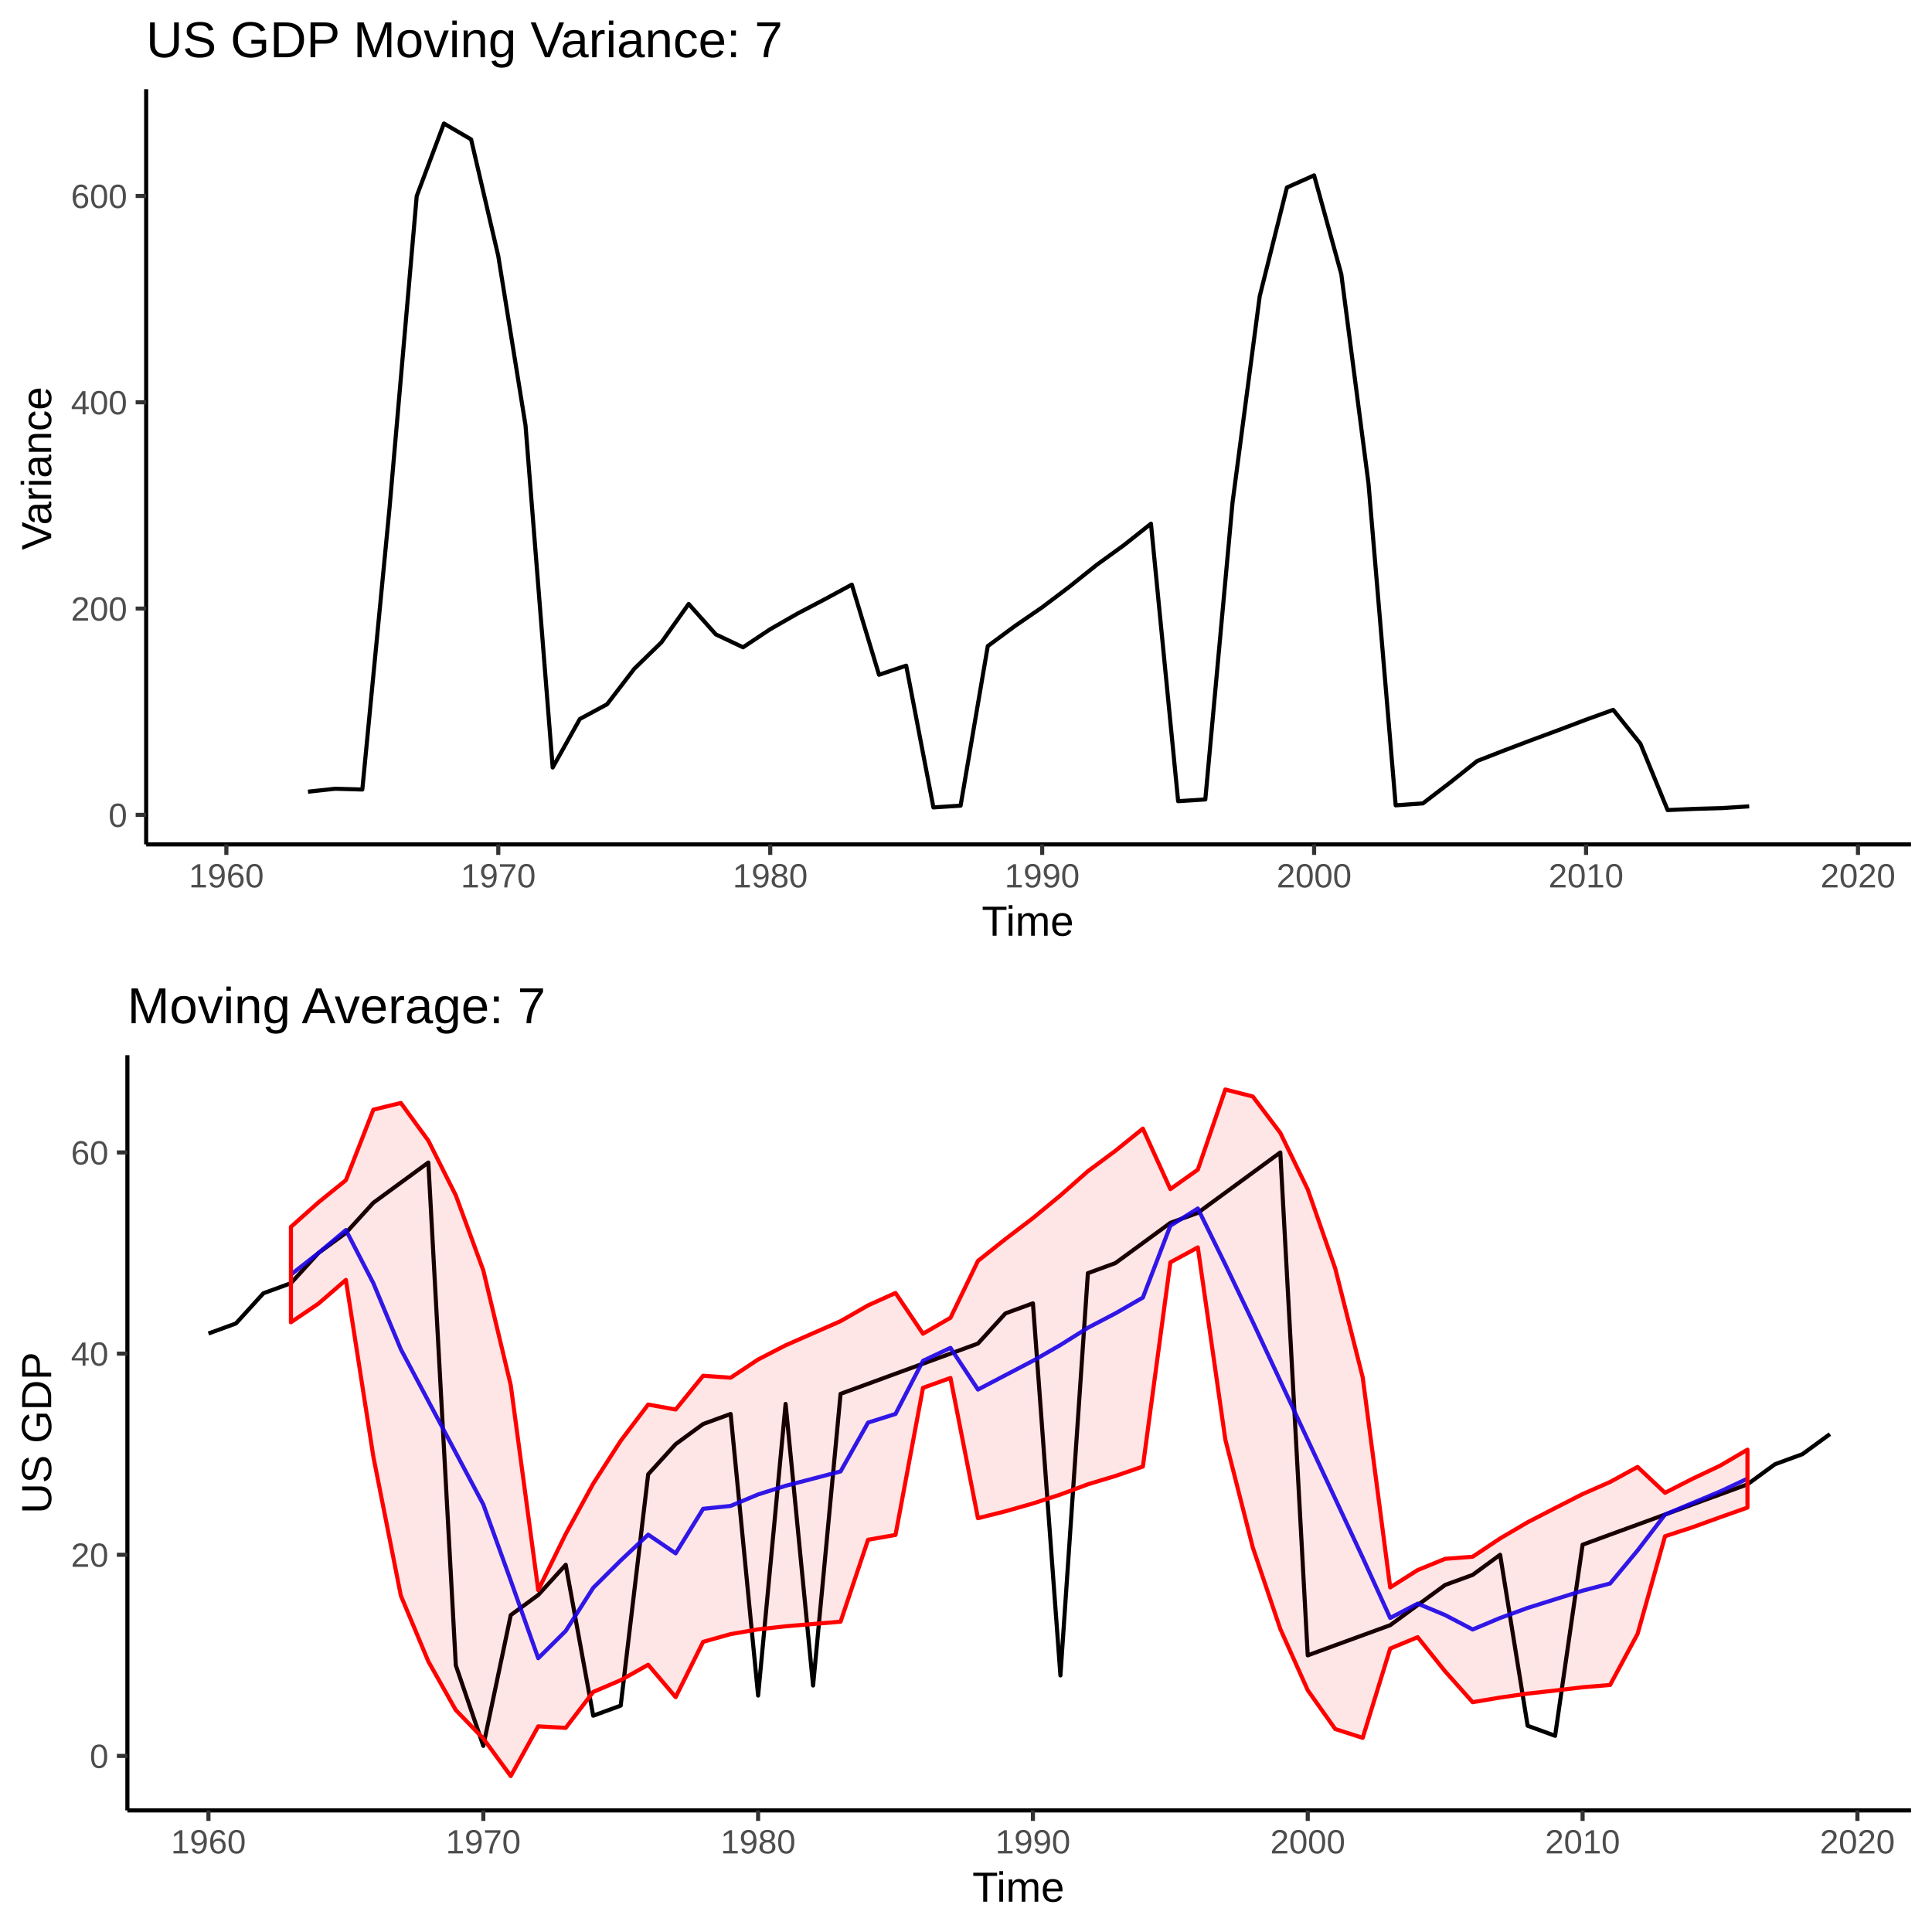
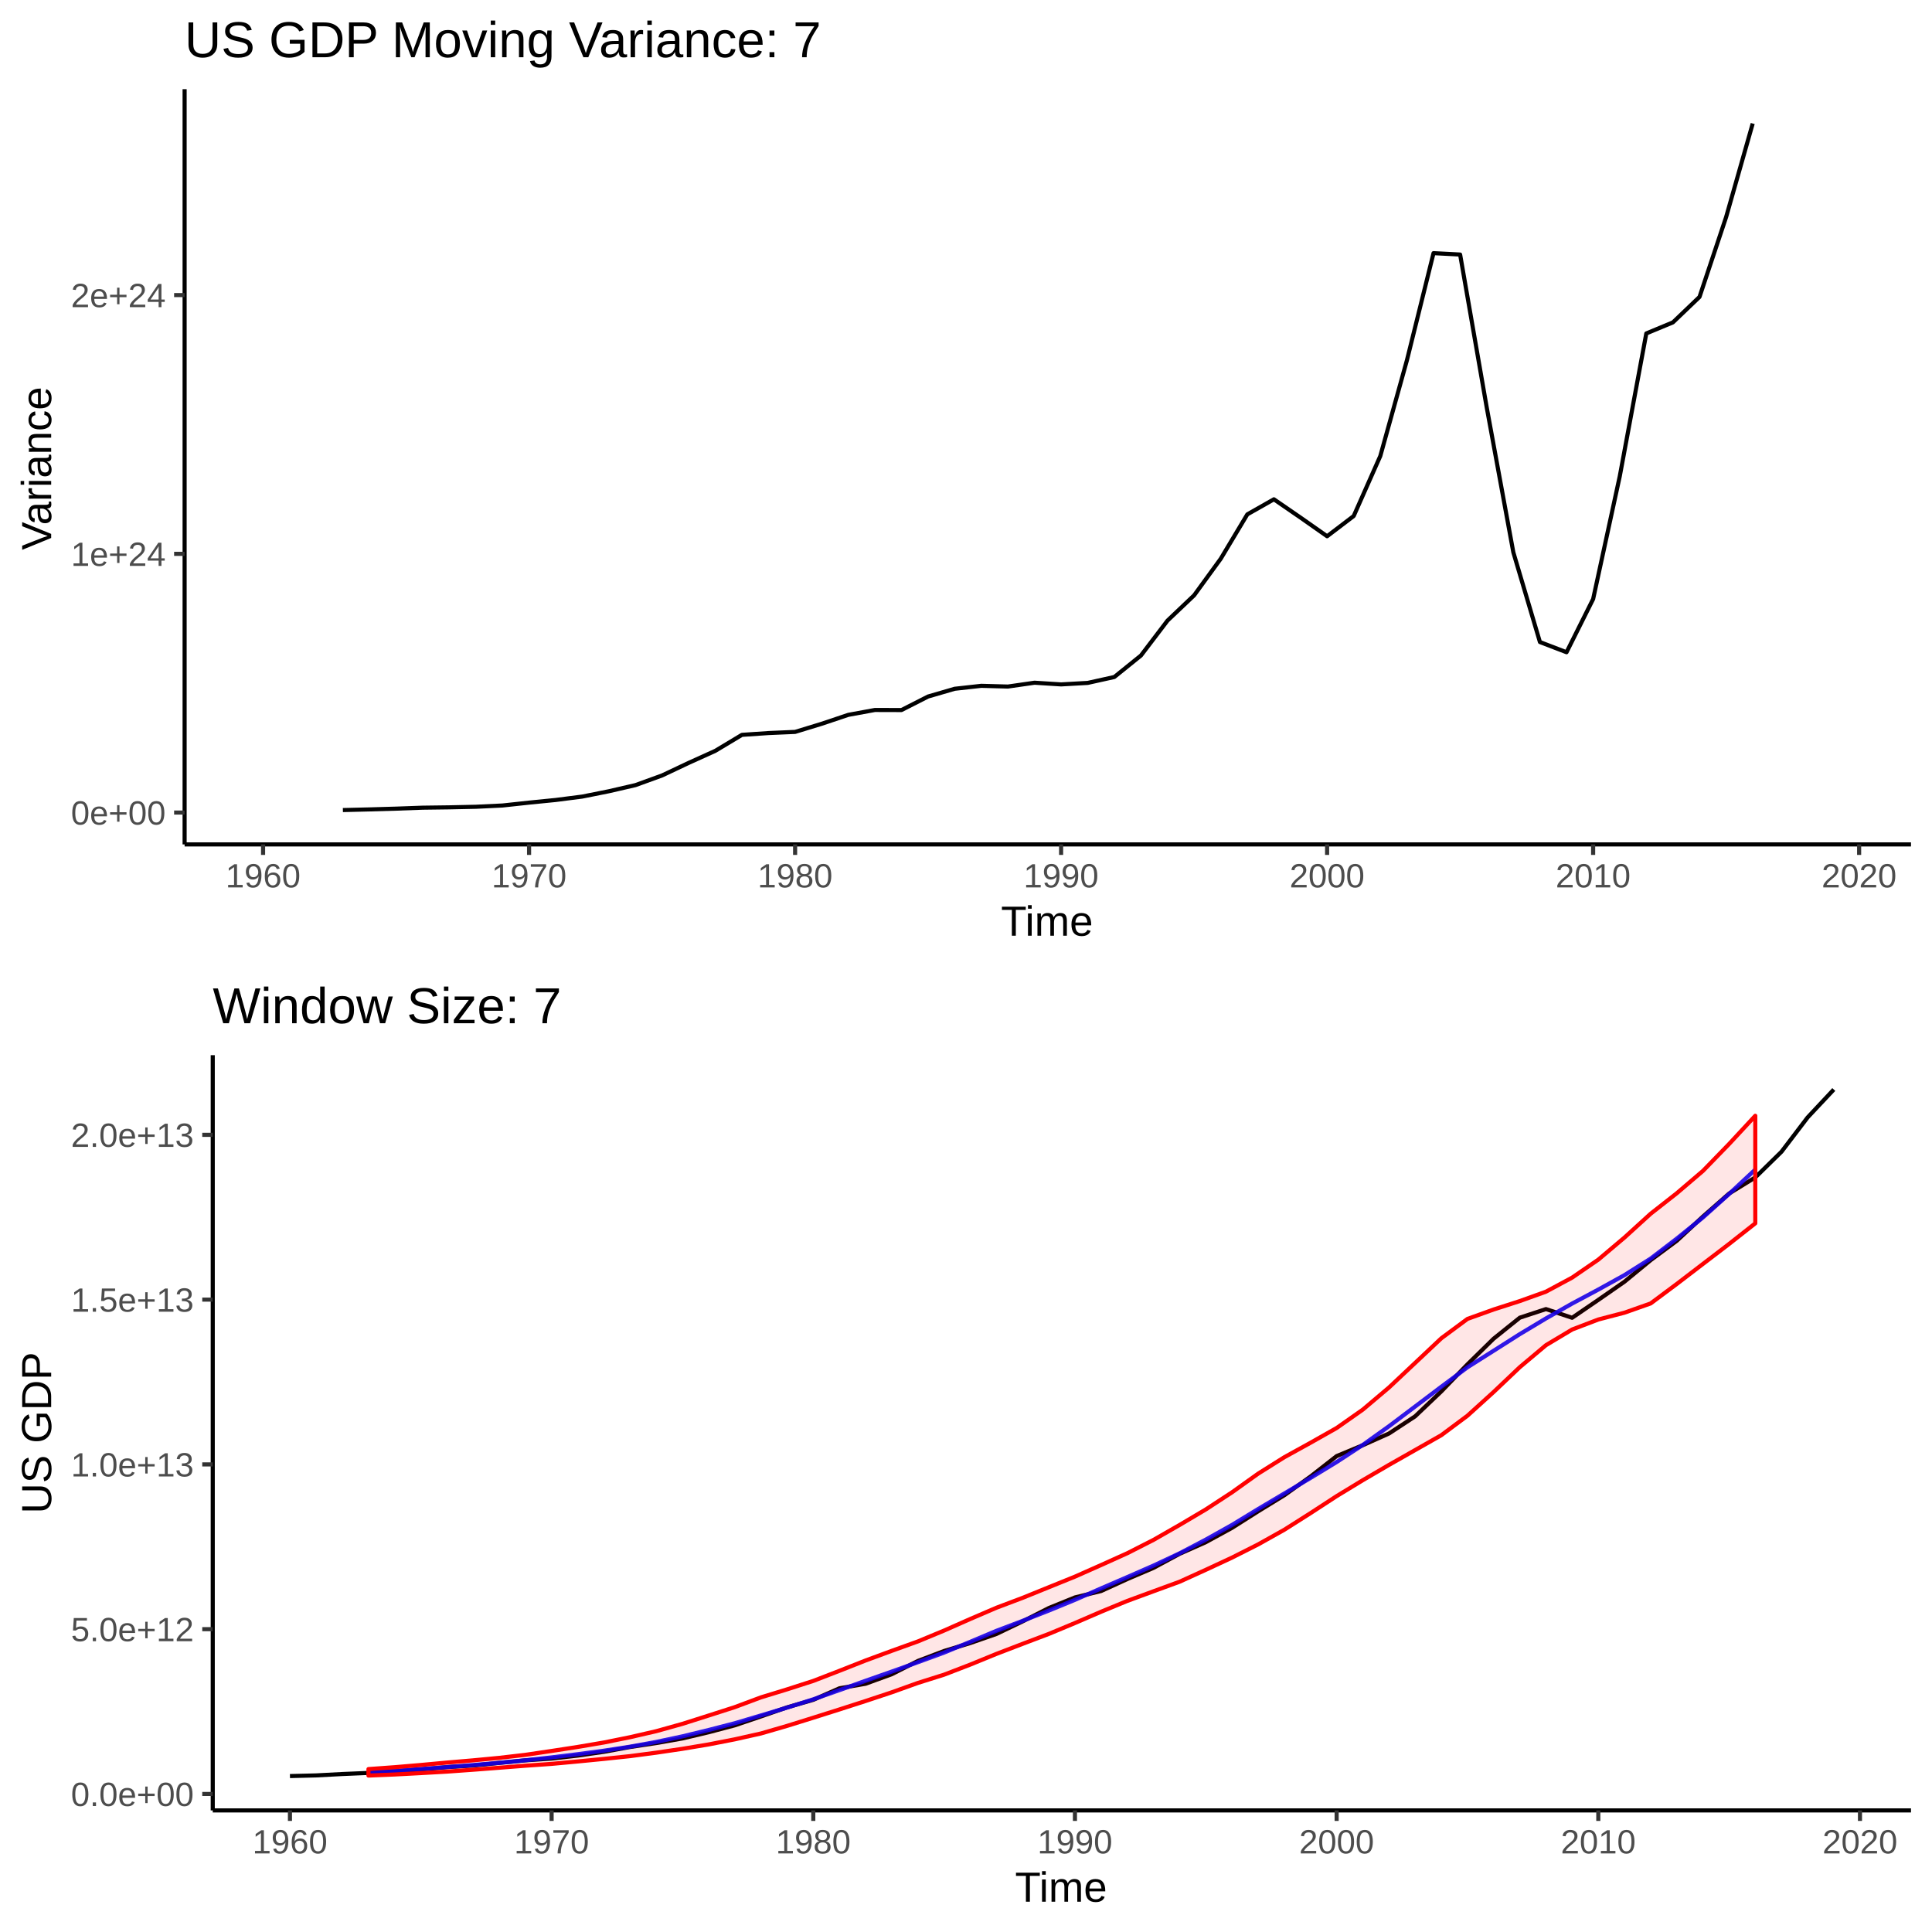
<svg xmlns="http://www.w3.org/2000/svg" viewBox="0 0 504.00 504.00">
  <defs>
    <style type="text/css">
    line, polyline, polygon, path, rect, circle {
      fill: none;
      stroke: #000000;
      stroke-linecap: round;
      stroke-linejoin: round;
      stroke-miterlimit: 10.00;
    }
  </style>
  </defs>
  <rect width="100%" height="100%" style="stroke: none; fill: #FFFFFF;" />
  <defs>
    <clipPath id="cpMC4wMHw1MDQuMDB8MjUyLjAwfDAuMDA=">
      <rect x="0.00" y="0.00" width="504.00" height="252.00" />
    </clipPath>
  </defs>
  <rect x="0.00" y="0.00" width="504.00" height="252.00" style="stroke-width: 1.07; stroke: #FFFFFF; fill: #FFFFFF;" clip-path="url(#cpMC4wMHw1MDQuMDB8MjUyLjAwfDAuMDA=)" />
  <defs>
    <clipPath id="cpMC4wMHw1MDQuMDB8NTA0LjAwfDAuMDA=">
      <rect x="0.00" y="0.00" width="504.00" height="504.00" />
    </clipPath>
  </defs>
  <defs>
-     <clipPath id="cpMzguMTN8NDk4LjUyfDIyMC4yOHwyMy4yNw==">
-       <rect x="38.13" y="23.27" width="460.39" height="197.01" />
+     <clipPath id="cpNDguMTZ8NDk4LjUyfDIyMC4yOHwyMy4yNw==">
+       <rect x="48.16" y="23.27" width="450.36" height="197.01" />
    </clipPath>
  </defs>
-   <rect x="38.13" y="23.27" width="460.39" height="197.01" style="stroke-width: 1.07; stroke: none; fill: #FFFFFF;" clip-path="url(#cpMzguMTN8NDk4LjUyfDIyMC4yOHwyMy4yNw==)" />
-   <polyline points="80.34,206.53 87.43,205.76 94.52,205.96 101.62,132.48 108.71,51.14 115.81,32.22 122.90,36.37 129.99,66.82 137.09,110.96 144.18,200.22 151.27,187.56 158.37,183.72 165.46,174.47 172.56,167.55 179.65,157.55 186.74,165.50 193.84,168.86 200.93,164.14 208.03,160.07 215.12,156.35 222.21,152.51 229.31,176.03 236.40,173.65 243.50,210.63 250.59,210.17 257.68,168.55 264.78,163.30 271.87,158.43 278.96,153.07 286.06,147.38 293.15,142.25 300.25,136.62 307.34,209.01 314.43,208.55 321.53,131.09 328.62,77.28 335.72,48.91 342.81,45.75 349.90,71.50 357.00,126.14 364.09,210.09 371.19,209.58 378.28,204.15 385.37,198.51 392.47,195.74 399.56,193.05 406.65,190.43 413.75,187.74 420.84,185.18 427.94,194.02 435.03,211.32 442.12,211.01 449.22,210.81 456.31,210.35 " style="stroke-width: 1.07; stroke-linecap: butt;" clip-path="url(#cpMzguMTN8NDk4LjUyfDIyMC4yOHwyMy4yNw==)" />
+   <rect x="48.16" y="23.27" width="450.36" height="197.01" style="stroke-width: 1.07; stroke: none; fill: #FFFFFF;" clip-path="url(#cpNDguMTZ8NDk4LjUyfDIyMC4yOHwyMy4yNw==)" />
+   <polyline points="89.45,211.32 96.39,211.15 103.33,210.95 110.27,210.70 117.21,210.61 124.15,210.46 131.08,210.13 138.02,209.38 144.96,208.69 151.90,207.80 158.84,206.41 165.78,204.81 172.72,202.29 179.66,199.01 186.60,195.87 193.54,191.70 200.48,191.23 207.42,190.93 214.36,188.81 221.30,186.48 228.24,185.21 235.17,185.23 242.11,181.70 249.05,179.68 255.99,178.91 262.93,179.10 269.87,178.10 276.81,178.54 283.75,178.15 290.69,176.61 297.63,171.01 304.57,161.89 311.51,155.30 318.45,145.76 325.39,134.18 332.32,130.25 339.26,135.02 346.20,139.89 353.14,134.61 360.08,118.96 367.02,93.99 373.96,66.04 380.90,66.40 387.84,106.28 394.78,144.07 401.72,167.49 408.66,170.15 415.60,156.27 422.54,124.28 429.47,86.98 436.41,84.10 443.35,77.46 450.29,56.63 457.23,32.22 " style="stroke-width: 1.07; stroke-linecap: butt;" clip-path="url(#cpNDguMTZ8NDk4LjUyfDIyMC4yOHwyMy4yNw==)" />
  <defs>
    <clipPath id="cpMC4wMHw1MDQuMDB8NTA0LjAwfDAuMDA=">
      <rect x="0.00" y="0.00" width="504.00" height="504.00" />
    </clipPath>
  </defs>
-   <polyline points="38.13,220.28 38.13,23.27 " style="stroke-width: 1.07; stroke-linecap: butt;" clip-path="url(#cpMC4wMHw1MDQuMDB8NTA0LjAwfDAuMDA=)" />
+   <polyline points="48.16,220.28 48.16,23.27 " style="stroke-width: 1.07; stroke-linecap: butt;" clip-path="url(#cpMC4wMHw1MDQuMDB8NTA0LjAwfDAuMDA=)" />
  <g clip-path="url(#cpMC4wMHw1MDQuMDB8NTA0LjAwfDAuMDA=)">
-     <text x="28.30" y="215.73" style="font-size: 8.80px; fill: #4D4D4D; font-family: Arial;" textLength="4.89px" lengthAdjust="spacingAndGlyphs">0</text>
+     <text x="18.51" y="215.12" style="font-size: 8.80px; fill: #4D4D4D; font-family: Arial;" textLength="24.72px" lengthAdjust="spacingAndGlyphs">0e+00</text>
  </g>
  <g clip-path="url(#cpMC4wMHw1MDQuMDB8NTA0LjAwfDAuMDA=)">
-     <text x="18.51" y="161.91" style="font-size: 8.80px; fill: #4D4D4D; font-family: Arial;" textLength="14.68px" lengthAdjust="spacingAndGlyphs">200</text>
+     <text x="18.51" y="147.63" style="font-size: 8.80px; fill: #4D4D4D; font-family: Arial;" textLength="24.72px" lengthAdjust="spacingAndGlyphs">1e+24</text>
  </g>
  <g clip-path="url(#cpMC4wMHw1MDQuMDB8NTA0LjAwfDAuMDA=)">
-     <text x="18.51" y="108.09" style="font-size: 8.80px; fill: #4D4D4D; font-family: Arial;" textLength="14.68px" lengthAdjust="spacingAndGlyphs">400</text>
+     <text x="18.51" y="80.13" style="font-size: 8.80px; fill: #4D4D4D; font-family: Arial;" textLength="24.72px" lengthAdjust="spacingAndGlyphs">2e+24</text>
+   </g>
+   <polyline points="45.42,211.97 48.16,211.97 " style="stroke-width: 1.07; stroke: #333333; stroke-linecap: butt;" clip-path="url(#cpMC4wMHw1MDQuMDB8NTA0LjAwfDAuMDA=)" />
+   <polyline points="45.42,144.48 48.16,144.48 " style="stroke-width: 1.07; stroke: #333333; stroke-linecap: butt;" clip-path="url(#cpMC4wMHw1MDQuMDB8NTA0LjAwfDAuMDA=)" />
+   <polyline points="45.42,76.98 48.16,76.98 " style="stroke-width: 1.07; stroke: #333333; stroke-linecap: butt;" clip-path="url(#cpMC4wMHw1MDQuMDB8NTA0LjAwfDAuMDA=)" />
+   <polyline points="48.16,220.28 498.52,220.28 " style="stroke-width: 1.07; stroke-linecap: butt;" clip-path="url(#cpMC4wMHw1MDQuMDB8NTA0LjAwfDAuMDA=)" />
+   <polyline points="68.63,223.02 68.63,220.28 " style="stroke-width: 1.07; stroke: #333333; stroke-linecap: butt;" clip-path="url(#cpMC4wMHw1MDQuMDB8NTA0LjAwfDAuMDA=)" />
+   <polyline points="138.02,223.02 138.02,220.28 " style="stroke-width: 1.07; stroke: #333333; stroke-linecap: butt;" clip-path="url(#cpMC4wMHw1MDQuMDB8NTA0LjAwfDAuMDA=)" />
+   <polyline points="207.42,223.02 207.42,220.28 " style="stroke-width: 1.07; stroke: #333333; stroke-linecap: butt;" clip-path="url(#cpMC4wMHw1MDQuMDB8NTA0LjAwfDAuMDA=)" />
+   <polyline points="276.81,223.02 276.81,220.28 " style="stroke-width: 1.07; stroke: #333333; stroke-linecap: butt;" clip-path="url(#cpMC4wMHw1MDQuMDB8NTA0LjAwfDAuMDA=)" />
+   <polyline points="346.20,223.02 346.20,220.28 " style="stroke-width: 1.07; stroke: #333333; stroke-linecap: butt;" clip-path="url(#cpMC4wMHw1MDQuMDB8NTA0LjAwfDAuMDA=)" />
+   <polyline points="415.60,223.02 415.60,220.28 " style="stroke-width: 1.07; stroke: #333333; stroke-linecap: butt;" clip-path="url(#cpMC4wMHw1MDQuMDB8NTA0LjAwfDAuMDA=)" />
+   <polyline points="484.99,223.02 484.99,220.28 " style="stroke-width: 1.07; stroke: #333333; stroke-linecap: butt;" clip-path="url(#cpMC4wMHw1MDQuMDB8NTA0LjAwfDAuMDA=)" />
+   <g clip-path="url(#cpMC4wMHw1MDQuMDB8NTA0LjAwfDAuMDA=)">
+     <text x="58.84" y="231.51" style="font-size: 8.80px; fill: #4D4D4D; font-family: Arial;" textLength="19.58px" lengthAdjust="spacingAndGlyphs">1960</text>
  </g>
  <g clip-path="url(#cpMC4wMHw1MDQuMDB8NTA0LjAwfDAuMDA=)">
-     <text x="18.51" y="54.27" style="font-size: 8.80px; fill: #4D4D4D; font-family: Arial;" textLength="14.68px" lengthAdjust="spacingAndGlyphs">600</text>
-   </g>
-   <polyline points="35.39,212.58 38.13,212.58 " style="stroke-width: 1.07; stroke: #333333; stroke-linecap: butt;" clip-path="url(#cpMC4wMHw1MDQuMDB8NTA0LjAwfDAuMDA=)" />
-   <polyline points="35.39,158.76 38.13,158.76 " style="stroke-width: 1.07; stroke: #333333; stroke-linecap: butt;" clip-path="url(#cpMC4wMHw1MDQuMDB8NTA0LjAwfDAuMDA=)" />
-   <polyline points="35.39,104.94 38.13,104.94 " style="stroke-width: 1.07; stroke: #333333; stroke-linecap: butt;" clip-path="url(#cpMC4wMHw1MDQuMDB8NTA0LjAwfDAuMDA=)" />
-   <polyline points="35.39,51.12 38.13,51.12 " style="stroke-width: 1.07; stroke: #333333; stroke-linecap: butt;" clip-path="url(#cpMC4wMHw1MDQuMDB8NTA0LjAwfDAuMDA=)" />
-   <polyline points="38.13,220.28 498.52,220.28 " style="stroke-width: 1.07; stroke-linecap: butt;" clip-path="url(#cpMC4wMHw1MDQuMDB8NTA0LjAwfDAuMDA=)" />
-   <polyline points="59.05,223.02 59.05,220.28 " style="stroke-width: 1.07; stroke: #333333; stroke-linecap: butt;" clip-path="url(#cpMC4wMHw1MDQuMDB8NTA0LjAwfDAuMDA=)" />
-   <polyline points="129.99,223.02 129.99,220.28 " style="stroke-width: 1.07; stroke: #333333; stroke-linecap: butt;" clip-path="url(#cpMC4wMHw1MDQuMDB8NTA0LjAwfDAuMDA=)" />
-   <polyline points="200.93,223.02 200.93,220.28 " style="stroke-width: 1.07; stroke: #333333; stroke-linecap: butt;" clip-path="url(#cpMC4wMHw1MDQuMDB8NTA0LjAwfDAuMDA=)" />
-   <polyline points="271.87,223.02 271.87,220.28 " style="stroke-width: 1.07; stroke: #333333; stroke-linecap: butt;" clip-path="url(#cpMC4wMHw1MDQuMDB8NTA0LjAwfDAuMDA=)" />
-   <polyline points="342.81,223.02 342.81,220.28 " style="stroke-width: 1.07; stroke: #333333; stroke-linecap: butt;" clip-path="url(#cpMC4wMHw1MDQuMDB8NTA0LjAwfDAuMDA=)" />
-   <polyline points="413.75,223.02 413.75,220.28 " style="stroke-width: 1.07; stroke: #333333; stroke-linecap: butt;" clip-path="url(#cpMC4wMHw1MDQuMDB8NTA0LjAwfDAuMDA=)" />
-   <polyline points="484.69,223.02 484.69,220.28 " style="stroke-width: 1.07; stroke: #333333; stroke-linecap: butt;" clip-path="url(#cpMC4wMHw1MDQuMDB8NTA0LjAwfDAuMDA=)" />
-   <g clip-path="url(#cpMC4wMHw1MDQuMDB8NTA0LjAwfDAuMDA=)">
-     <text x="49.27" y="231.51" style="font-size: 8.80px; fill: #4D4D4D; font-family: Arial;" textLength="19.58px" lengthAdjust="spacingAndGlyphs">1960</text>
+     <text x="128.24" y="231.51" style="font-size: 8.80px; fill: #4D4D4D; font-family: Arial;" textLength="19.58px" lengthAdjust="spacingAndGlyphs">1970</text>
  </g>
  <g clip-path="url(#cpMC4wMHw1MDQuMDB8NTA0LjAwfDAuMDA=)">
-     <text x="120.20" y="231.51" style="font-size: 8.80px; fill: #4D4D4D; font-family: Arial;" textLength="19.58px" lengthAdjust="spacingAndGlyphs">1970</text>
+     <text x="197.63" y="231.51" style="font-size: 8.80px; fill: #4D4D4D; font-family: Arial;" textLength="19.58px" lengthAdjust="spacingAndGlyphs">1980</text>
  </g>
  <g clip-path="url(#cpMC4wMHw1MDQuMDB8NTA0LjAwfDAuMDA=)">
-     <text x="191.14" y="231.51" style="font-size: 8.80px; fill: #4D4D4D; font-family: Arial;" textLength="19.58px" lengthAdjust="spacingAndGlyphs">1980</text>
+     <text x="267.02" y="231.51" style="font-size: 8.80px; fill: #4D4D4D; font-family: Arial;" textLength="19.58px" lengthAdjust="spacingAndGlyphs">1990</text>
  </g>
  <g clip-path="url(#cpMC4wMHw1MDQuMDB8NTA0LjAwfDAuMDA=)">
-     <text x="262.08" y="231.51" style="font-size: 8.80px; fill: #4D4D4D; font-family: Arial;" textLength="19.58px" lengthAdjust="spacingAndGlyphs">1990</text>
+     <text x="336.41" y="231.51" style="font-size: 8.80px; fill: #4D4D4D; font-family: Arial;" textLength="19.58px" lengthAdjust="spacingAndGlyphs">2000</text>
  </g>
  <g clip-path="url(#cpMC4wMHw1MDQuMDB8NTA0LjAwfDAuMDA=)">
-     <text x="333.02" y="231.51" style="font-size: 8.80px; fill: #4D4D4D; font-family: Arial;" textLength="19.58px" lengthAdjust="spacingAndGlyphs">2000</text>
+     <text x="405.81" y="231.51" style="font-size: 8.80px; fill: #4D4D4D; font-family: Arial;" textLength="19.58px" lengthAdjust="spacingAndGlyphs">2010</text>
  </g>
  <g clip-path="url(#cpMC4wMHw1MDQuMDB8NTA0LjAwfDAuMDA=)">
-     <text x="403.96" y="231.51" style="font-size: 8.80px; fill: #4D4D4D; font-family: Arial;" textLength="19.58px" lengthAdjust="spacingAndGlyphs">2010</text>
+     <text x="475.20" y="231.51" style="font-size: 8.80px; fill: #4D4D4D; font-family: Arial;" textLength="19.58px" lengthAdjust="spacingAndGlyphs">2020</text>
  </g>
  <g clip-path="url(#cpMC4wMHw1MDQuMDB8NTA0LjAwfDAuMDA=)">
-     <text x="474.90" y="231.51" style="font-size: 8.80px; fill: #4D4D4D; font-family: Arial;" textLength="19.58px" lengthAdjust="spacingAndGlyphs">2020</text>
-   </g>
-   <g clip-path="url(#cpMC4wMHw1MDQuMDB8NTA0LjAwfDAuMDA=)">
-     <text x="256.10" y="244.10" style="font-size: 11.00px; font-family: Arial;" textLength="24.44px" lengthAdjust="spacingAndGlyphs">Time</text>
+     <text x="261.12" y="244.10" style="font-size: 11.00px; font-family: Arial;" textLength="24.44px" lengthAdjust="spacingAndGlyphs">Time</text>
  </g>
  <g clip-path="url(#cpMC4wMHw1MDQuMDB8NTA0LjAwfDAuMDA=)">
    <text transform="translate(13.35,143.48) rotate(-90)" style="font-size: 11.00px; font-family: Arial;" textLength="43.41px" lengthAdjust="spacingAndGlyphs">Variance</text>
  </g>
  <g clip-path="url(#cpMC4wMHw1MDQuMDB8NTA0LjAwfDAuMDA=)">
-     <text x="38.13" y="14.93" style="font-size: 13.20px; font-family: Arial;" textLength="167.27px" lengthAdjust="spacingAndGlyphs">US GDP Moving Variance: 7</text>
+     <text x="48.16" y="14.93" style="font-size: 13.20px; font-family: Arial;" textLength="167.27px" lengthAdjust="spacingAndGlyphs">US GDP Moving Variance: 7</text>
  </g>
  <defs>
    <clipPath id="cpMC4wMHw1MDQuMDB8NTA0LjAwfDI1Mi4wMA==">
      <rect x="0.00" y="252.00" width="504.00" height="252.00" />
    </clipPath>
  </defs>
  <rect x="0.00" y="252.00" width="504.00" height="252.00" style="stroke-width: 1.07; stroke: #FFFFFF; fill: #FFFFFF;" clip-path="url(#cpMC4wMHw1MDQuMDB8NTA0LjAwfDI1Mi4wMA==)" />
  <defs>
    <clipPath id="cpMC4wMHw1MDQuMDB8NTA0LjAwfDAuMDA=">
      <rect x="0.00" y="0.00" width="504.00" height="504.00" />
    </clipPath>
  </defs>
  <defs>
-     <clipPath id="cpMzMuMjN8NDk4LjUyfDQ3Mi4yOHwyNzUuMjc=">
-       <rect x="33.23" y="275.27" width="465.29" height="197.01" />
+     <clipPath id="cpNTUuNTB8NDk4LjUyfDQ3Mi4yOHwyNzUuMjc=">
+       <rect x="55.50" y="275.27" width="443.02" height="197.01" />
    </clipPath>
  </defs>
-   <rect x="33.23" y="275.27" width="465.29" height="197.01" style="stroke-width: 1.07; stroke: none; fill: #FFFFFF;" clip-path="url(#cpMzMuMjN8NDk4LjUyfDQ3Mi4yOHwyNzUuMjc=)" />
-   <polyline points="54.38,347.87 61.55,345.25 68.72,337.37 75.89,334.75 83.06,326.88 90.23,321.63 97.40,313.76 104.57,308.51 111.74,303.27 118.91,434.45 126.08,455.44 133.24,421.33 140.41,416.08 147.58,408.21 154.75,447.57 161.92,444.95 169.09,384.60 176.26,376.73 183.43,371.48 190.60,368.86 197.77,442.32 204.94,366.24 212.11,439.70 219.28,363.61 226.45,360.99 233.61,358.36 240.78,355.74 247.95,353.12 255.12,350.49 262.29,342.62 269.46,340.00 276.63,437.07 283.80,332.13 290.97,329.50 298.14,324.26 305.31,319.01 312.48,316.39 319.65,311.14 326.82,305.89 333.99,300.64 341.15,431.83 348.32,429.20 355.49,426.58 362.66,423.96 369.83,418.71 377.00,413.46 384.17,410.84 391.34,405.59 398.51,450.19 405.68,452.82 412.85,402.97 420.02,400.34 427.19,397.72 434.36,395.10 441.52,392.47 448.69,389.85 455.86,387.22 463.03,381.98 470.20,379.35 477.37,374.11 " style="stroke-width: 1.07; stroke-linecap: butt;" clip-path="url(#cpMzMuMjN8NDk4LjUyfDQ3Mi4yOHwyNzUuMjc=)" />
-   <polyline points="75.89,332.50 83.06,326.88 90.23,320.88 97.40,334.75 104.57,351.99 111.74,365.49 118.91,378.98 126.08,392.47 133.24,412.34 140.41,432.58 147.58,425.46 154.75,414.21 161.92,407.09 169.09,400.34 176.26,405.22 183.43,393.60 190.60,392.85 197.77,389.85 204.94,387.60 212.11,385.73 219.28,383.85 226.45,371.11 233.61,368.86 240.78,354.99 247.95,351.62 255.12,362.49 262.29,358.74 269.46,354.99 276.63,350.87 283.80,346.37 290.97,342.62 298.14,338.50 305.31,319.76 312.48,315.26 319.65,329.88 326.82,344.87 333.99,360.24 341.15,375.61 348.32,390.97 355.49,406.34 362.66,422.08 369.83,418.33 377.00,421.33 384.17,425.08 391.34,422.08 398.51,419.46 405.68,417.21 412.85,414.96 420.02,413.09 427.19,404.47 434.36,395.10 441.52,392.10 448.69,389.10 455.86,385.73 " style="stroke-width: 1.07; stroke: #0000FF; stroke-opacity: 0.90; stroke-linecap: butt;" clip-path="url(#cpMzMuMjN8NDk4LjUyfDQ3Mi4yOHwyNzUuMjc=)" />
-   <polygon points="75.89,320.06 83.06,313.67 90.23,307.88 97.40,289.48 104.57,287.73 111.74,297.56 118.91,311.84 126.08,331.41 133.24,361.35 140.41,414.80 147.58,400.16 154.75,387.04 161.92,375.87 169.09,366.40 176.26,367.70 183.43,358.89 190.60,359.40 197.77,354.65 204.94,350.95 212.11,347.80 219.28,344.65 226.45,340.53 233.61,337.30 240.78,347.93 247.95,343.77 255.12,328.93 262.29,323.23 269.46,317.77 276.63,311.85 283.80,305.53 290.97,300.21 298.14,294.42 305.31,310.21 312.48,305.12 319.65,284.22 326.82,286.04 333.99,295.53 341.15,310.28 348.32,330.90 355.49,359.32 362.66,414.11 369.83,409.58 377.00,406.65 384.17,406.11 391.34,401.33 398.51,397.11 405.68,393.41 412.85,389.76 420.02,386.61 427.19,382.68 434.36,389.43 441.52,385.77 448.69,382.37 455.86,378.17 455.86,393.28 448.69,395.82 441.52,398.42 434.36,400.76 427.19,426.25 420.02,439.56 412.85,440.16 405.68,441.01 398.51,441.81 391.34,442.84 384.17,444.05 377.00,436.02 369.83,427.09 362.66,430.06 355.49,453.36 348.32,451.05 341.15,440.93 333.99,424.94 326.82,403.70 319.65,375.53 312.48,325.41 305.31,329.30 298.14,382.58 290.97,385.04 283.80,387.21 276.63,389.88 269.46,392.21 262.29,394.25 255.12,396.05 247.95,359.47 240.78,362.05 233.61,400.42 226.45,401.68 219.28,423.05 212.11,423.65 204.94,424.25 197.77,425.05 190.60,426.29 183.43,428.30 176.26,442.73 169.09,434.28 161.92,438.31 154.75,441.38 147.58,450.75 140.41,450.35 133.24,463.32 126.08,453.53 118.91,446.12 111.74,433.41 104.57,416.26 97.40,380.02 90.23,333.89 83.06,340.09 75.89,344.94 " style="stroke-width: 1.07; stroke: #FF0000; fill: #FF0000; fill-opacity: 0.10;" clip-path="url(#cpMzMuMjN8NDk4LjUyfDQ3Mi4yOHwyNzUuMjc=)" />
+   <rect x="55.50" y="275.27" width="443.02" height="197.01" style="stroke-width: 1.07; stroke: none; fill: #FFFFFF;" clip-path="url(#cpNTUuNTB8NDk4LjUyfDQ3Mi4yOHwyNzUuMjc=)" />
+   <polyline points="75.64,463.32 82.46,463.15 89.29,462.79 96.12,462.50 102.94,462.10 109.77,461.60 116.59,460.99 123.42,460.58 130.25,459.89 137.07,459.22 143.90,458.76 150.73,457.98 157.55,456.99 164.38,455.74 171.20,454.71 178.03,453.51 184.86,451.89 191.68,450.09 198.51,447.77 205.33,445.40 212.16,443.43 218.99,440.42 225.81,439.24 232.64,436.75 239.47,433.28 246.29,430.69 253.12,428.62 259.94,426.25 266.77,422.97 273.60,419.49 280.42,416.72 287.25,415.05 294.08,411.93 300.90,409.02 307.73,405.34 314.55,402.31 321.38,398.58 328.21,394.25 335.03,390.07 341.86,385.19 348.69,379.85 355.51,377.01 362.34,373.96 369.16,369.48 375.99,362.98 382.82,355.91 389.64,349.22 396.47,343.74 403.29,341.50 410.12,343.77 416.95,339.10 423.77,334.36 430.60,328.74 437.43,323.68 444.25,317.35 451.08,311.35 457.90,307.15 464.73,300.46 471.56,291.49 478.38,284.22 " style="stroke-width: 1.07; stroke-linecap: butt;" clip-path="url(#cpNTUuNTB8NDk4LjUyfDQ3Mi4yOHwyNzUuMjc=)" />
+   <polyline points="96.12,462.35 102.94,461.96 109.77,461.49 116.59,460.98 123.42,460.45 130.25,459.86 137.07,459.20 143.90,458.45 150.73,457.61 157.55,456.70 164.38,455.65 171.20,454.41 178.03,452.96 184.86,451.30 191.68,449.54 198.51,447.50 205.33,445.46 212.16,443.30 218.99,440.90 225.81,438.46 232.64,436.06 239.47,433.61 246.29,431.11 253.12,428.29 259.94,425.43 266.77,422.83 273.60,420.15 280.42,417.35 287.25,414.36 294.08,411.41 300.90,408.42 307.73,405.21 314.55,401.64 321.38,397.82 328.21,393.66 335.03,389.61 341.86,385.56 348.69,381.40 355.51,376.94 362.34,372.06 369.16,366.92 375.99,361.76 382.82,356.68 389.64,352.37 396.47,348.03 403.29,343.94 410.12,340.06 416.95,336.41 423.77,332.64 430.60,328.33 437.43,323.10 444.25,317.59 451.08,311.46 457.90,305.10 " style="stroke-width: 1.07; stroke: #0000FF; stroke-opacity: 0.90; stroke-linecap: butt;" clip-path="url(#cpNTUuNTB8NDk4LjUyfDQ3Mi4yOHwyNzUuMjc=)" />
+   <polygon points="96.12,461.50 102.94,461.01 109.77,460.43 116.59,459.80 123.42,459.22 130.25,458.57 137.07,457.78 143.90,456.77 150.73,455.72 157.55,454.56 164.38,453.18 171.20,451.61 178.03,449.70 184.86,447.53 191.68,445.34 198.51,442.79 205.33,440.70 212.16,438.50 218.99,435.86 225.81,433.17 232.64,430.65 239.47,428.19 246.29,425.36 253.12,422.34 259.94,419.41 266.77,416.83 273.60,414.06 280.42,411.30 287.25,408.27 294.08,405.19 300.90,401.72 307.73,397.81 314.55,393.77 321.38,389.31 328.21,384.43 335.03,380.15 341.86,376.38 348.69,372.52 355.51,367.73 362.34,361.96 369.16,355.55 375.99,349.12 382.82,344.06 389.64,341.61 396.47,339.41 403.29,336.96 410.12,333.29 416.95,328.60 423.77,322.84 430.60,316.63 437.43,311.27 444.25,305.45 451.08,298.42 457.90,291.07 457.90,319.13 451.08,324.50 444.25,329.72 437.43,334.94 430.60,340.03 423.77,342.44 416.95,344.22 410.12,346.83 403.29,350.92 396.47,356.65 389.64,363.13 382.82,369.31 375.99,374.40 369.16,378.28 362.34,382.15 355.51,386.14 348.69,390.29 341.86,394.74 335.03,399.07 328.21,402.89 321.38,406.34 314.55,409.52 307.73,412.62 300.90,415.12 294.08,417.63 287.25,420.45 280.42,423.40 273.60,426.24 266.77,428.83 259.94,431.45 253.12,434.24 246.29,436.87 239.47,439.02 232.64,441.47 225.81,443.74 218.99,445.94 212.16,448.10 205.33,450.23 198.51,452.21 191.68,453.74 184.86,455.07 178.03,456.21 171.20,457.22 164.38,458.12 157.55,458.84 150.73,459.51 143.90,460.14 137.07,460.62 130.25,461.15 123.42,461.67 116.59,462.16 109.77,462.55 102.94,462.91 96.12,463.19 " style="stroke-width: 1.07; stroke: #FF0000; fill: #FF0000; fill-opacity: 0.10;" clip-path="url(#cpNTUuNTB8NDk4LjUyfDQ3Mi4yOHwyNzUuMjc=)" />
  <defs>
    <clipPath id="cpMC4wMHw1MDQuMDB8NTA0LjAwfDAuMDA=">
      <rect x="0.00" y="0.00" width="504.00" height="504.00" />
    </clipPath>
  </defs>
-   <polyline points="33.23,472.28 33.23,275.27 " style="stroke-width: 1.07; stroke-linecap: butt;" clip-path="url(#cpMC4wMHw1MDQuMDB8NTA0LjAwfDAuMDA=)" />
+   <polyline points="55.50,472.28 55.50,275.27 " style="stroke-width: 1.07; stroke-linecap: butt;" clip-path="url(#cpMC4wMHw1MDQuMDB8NTA0LjAwfDAuMDA=)" />
  <g clip-path="url(#cpMC4wMHw1MDQuMDB8NTA0LjAwfDAuMDA=)">
-     <text x="23.41" y="461.21" style="font-size: 8.80px; fill: #4D4D4D; font-family: Arial;" textLength="4.89px" lengthAdjust="spacingAndGlyphs">0</text>
+     <text x="18.51" y="471.14" style="font-size: 8.80px; fill: #4D4D4D; font-family: Arial;" textLength="32.05px" lengthAdjust="spacingAndGlyphs">0.0e+00</text>
  </g>
  <g clip-path="url(#cpMC4wMHw1MDQuMDB8NTA0LjAwfDAuMDA=)">
-     <text x="18.51" y="408.74" style="font-size: 8.80px; fill: #4D4D4D; font-family: Arial;" textLength="9.79px" lengthAdjust="spacingAndGlyphs">20</text>
+     <text x="18.51" y="428.15" style="font-size: 8.80px; fill: #4D4D4D; font-family: Arial;" textLength="32.05px" lengthAdjust="spacingAndGlyphs">5.0e+12</text>
  </g>
  <g clip-path="url(#cpMC4wMHw1MDQuMDB8NTA0LjAwfDAuMDA=)">
-     <text x="18.51" y="356.27" style="font-size: 8.80px; fill: #4D4D4D; font-family: Arial;" textLength="9.79px" lengthAdjust="spacingAndGlyphs">40</text>
+     <text x="18.51" y="385.17" style="font-size: 8.80px; fill: #4D4D4D; font-family: Arial;" textLength="32.05px" lengthAdjust="spacingAndGlyphs">1.0e+13</text>
  </g>
  <g clip-path="url(#cpMC4wMHw1MDQuMDB8NTA0LjAwfDAuMDA=)">
-     <text x="18.51" y="303.79" style="font-size: 8.80px; fill: #4D4D4D; font-family: Arial;" textLength="9.79px" lengthAdjust="spacingAndGlyphs">60</text>
-   </g>
-   <polyline points="30.49,458.06 33.23,458.06 " style="stroke-width: 1.07; stroke: #333333; stroke-linecap: butt;" clip-path="url(#cpMC4wMHw1MDQuMDB8NTA0LjAwfDAuMDA=)" />
-   <polyline points="30.49,405.59 33.23,405.59 " style="stroke-width: 1.07; stroke: #333333; stroke-linecap: butt;" clip-path="url(#cpMC4wMHw1MDQuMDB8NTA0LjAwfDAuMDA=)" />
-   <polyline points="30.49,353.12 33.23,353.12 " style="stroke-width: 1.07; stroke: #333333; stroke-linecap: butt;" clip-path="url(#cpMC4wMHw1MDQuMDB8NTA0LjAwfDAuMDA=)" />
-   <polyline points="30.49,300.64 33.23,300.64 " style="stroke-width: 1.07; stroke: #333333; stroke-linecap: butt;" clip-path="url(#cpMC4wMHw1MDQuMDB8NTA0LjAwfDAuMDA=)" />
-   <polyline points="33.23,472.28 498.52,472.28 " style="stroke-width: 1.07; stroke-linecap: butt;" clip-path="url(#cpMC4wMHw1MDQuMDB8NTA0LjAwfDAuMDA=)" />
-   <polyline points="54.38,475.02 54.38,472.28 " style="stroke-width: 1.07; stroke: #333333; stroke-linecap: butt;" clip-path="url(#cpMC4wMHw1MDQuMDB8NTA0LjAwfDAuMDA=)" />
-   <polyline points="126.08,475.02 126.08,472.28 " style="stroke-width: 1.07; stroke: #333333; stroke-linecap: butt;" clip-path="url(#cpMC4wMHw1MDQuMDB8NTA0LjAwfDAuMDA=)" />
-   <polyline points="197.77,475.02 197.77,472.28 " style="stroke-width: 1.07; stroke: #333333; stroke-linecap: butt;" clip-path="url(#cpMC4wMHw1MDQuMDB8NTA0LjAwfDAuMDA=)" />
-   <polyline points="269.46,475.02 269.46,472.28 " style="stroke-width: 1.07; stroke: #333333; stroke-linecap: butt;" clip-path="url(#cpMC4wMHw1MDQuMDB8NTA0LjAwfDAuMDA=)" />
-   <polyline points="341.15,475.02 341.15,472.28 " style="stroke-width: 1.07; stroke: #333333; stroke-linecap: butt;" clip-path="url(#cpMC4wMHw1MDQuMDB8NTA0LjAwfDAuMDA=)" />
-   <polyline points="412.85,475.02 412.85,472.28 " style="stroke-width: 1.07; stroke: #333333; stroke-linecap: butt;" clip-path="url(#cpMC4wMHw1MDQuMDB8NTA0LjAwfDAuMDA=)" />
-   <polyline points="484.54,475.02 484.54,472.28 " style="stroke-width: 1.07; stroke: #333333; stroke-linecap: butt;" clip-path="url(#cpMC4wMHw1MDQuMDB8NTA0LjAwfDAuMDA=)" />
-   <g clip-path="url(#cpMC4wMHw1MDQuMDB8NTA0LjAwfDAuMDA=)">
-     <text x="44.59" y="483.51" style="font-size: 8.80px; fill: #4D4D4D; font-family: Arial;" textLength="19.58px" lengthAdjust="spacingAndGlyphs">1960</text>
+     <text x="18.51" y="342.18" style="font-size: 8.80px; fill: #4D4D4D; font-family: Arial;" textLength="32.05px" lengthAdjust="spacingAndGlyphs">1.5e+13</text>
  </g>
  <g clip-path="url(#cpMC4wMHw1MDQuMDB8NTA0LjAwfDAuMDA=)">
-     <text x="116.29" y="483.51" style="font-size: 8.80px; fill: #4D4D4D; font-family: Arial;" textLength="19.58px" lengthAdjust="spacingAndGlyphs">1970</text>
+     <text x="18.51" y="299.19" style="font-size: 8.80px; fill: #4D4D4D; font-family: Arial;" textLength="32.05px" lengthAdjust="spacingAndGlyphs">2.0e+13</text>
+   </g>
+   <polyline points="52.76,467.99 55.50,467.99 " style="stroke-width: 1.07; stroke: #333333; stroke-linecap: butt;" clip-path="url(#cpMC4wMHw1MDQuMDB8NTA0LjAwfDAuMDA=)" />
+   <polyline points="52.76,425.00 55.50,425.00 " style="stroke-width: 1.07; stroke: #333333; stroke-linecap: butt;" clip-path="url(#cpMC4wMHw1MDQuMDB8NTA0LjAwfDAuMDA=)" />
+   <polyline points="52.76,382.02 55.50,382.02 " style="stroke-width: 1.07; stroke: #333333; stroke-linecap: butt;" clip-path="url(#cpMC4wMHw1MDQuMDB8NTA0LjAwfDAuMDA=)" />
+   <polyline points="52.76,339.03 55.50,339.03 " style="stroke-width: 1.07; stroke: #333333; stroke-linecap: butt;" clip-path="url(#cpMC4wMHw1MDQuMDB8NTA0LjAwfDAuMDA=)" />
+   <polyline points="52.76,296.04 55.50,296.04 " style="stroke-width: 1.07; stroke: #333333; stroke-linecap: butt;" clip-path="url(#cpMC4wMHw1MDQuMDB8NTA0LjAwfDAuMDA=)" />
+   <polyline points="55.50,472.28 498.52,472.28 " style="stroke-width: 1.07; stroke-linecap: butt;" clip-path="url(#cpMC4wMHw1MDQuMDB8NTA0LjAwfDAuMDA=)" />
+   <polyline points="75.64,475.02 75.64,472.28 " style="stroke-width: 1.07; stroke: #333333; stroke-linecap: butt;" clip-path="url(#cpMC4wMHw1MDQuMDB8NTA0LjAwfDAuMDA=)" />
+   <polyline points="143.90,475.02 143.90,472.28 " style="stroke-width: 1.07; stroke: #333333; stroke-linecap: butt;" clip-path="url(#cpMC4wMHw1MDQuMDB8NTA0LjAwfDAuMDA=)" />
+   <polyline points="212.16,475.02 212.16,472.28 " style="stroke-width: 1.07; stroke: #333333; stroke-linecap: butt;" clip-path="url(#cpMC4wMHw1MDQuMDB8NTA0LjAwfDAuMDA=)" />
+   <polyline points="280.42,475.02 280.42,472.28 " style="stroke-width: 1.07; stroke: #333333; stroke-linecap: butt;" clip-path="url(#cpMC4wMHw1MDQuMDB8NTA0LjAwfDAuMDA=)" />
+   <polyline points="348.69,475.02 348.69,472.28 " style="stroke-width: 1.07; stroke: #333333; stroke-linecap: butt;" clip-path="url(#cpMC4wMHw1MDQuMDB8NTA0LjAwfDAuMDA=)" />
+   <polyline points="416.95,475.02 416.95,472.28 " style="stroke-width: 1.07; stroke: #333333; stroke-linecap: butt;" clip-path="url(#cpMC4wMHw1MDQuMDB8NTA0LjAwfDAuMDA=)" />
+   <polyline points="485.21,475.02 485.21,472.28 " style="stroke-width: 1.07; stroke: #333333; stroke-linecap: butt;" clip-path="url(#cpMC4wMHw1MDQuMDB8NTA0LjAwfDAuMDA=)" />
+   <g clip-path="url(#cpMC4wMHw1MDQuMDB8NTA0LjAwfDAuMDA=)">
+     <text x="65.85" y="483.51" style="font-size: 8.80px; fill: #4D4D4D; font-family: Arial;" textLength="19.58px" lengthAdjust="spacingAndGlyphs">1960</text>
  </g>
  <g clip-path="url(#cpMC4wMHw1MDQuMDB8NTA0LjAwfDAuMDA=)">
-     <text x="187.98" y="483.51" style="font-size: 8.80px; fill: #4D4D4D; font-family: Arial;" textLength="19.58px" lengthAdjust="spacingAndGlyphs">1980</text>
+     <text x="134.11" y="483.51" style="font-size: 8.80px; fill: #4D4D4D; font-family: Arial;" textLength="19.58px" lengthAdjust="spacingAndGlyphs">1970</text>
  </g>
  <g clip-path="url(#cpMC4wMHw1MDQuMDB8NTA0LjAwfDAuMDA=)">
-     <text x="259.67" y="483.51" style="font-size: 8.80px; fill: #4D4D4D; font-family: Arial;" textLength="19.58px" lengthAdjust="spacingAndGlyphs">1990</text>
+     <text x="202.37" y="483.51" style="font-size: 8.80px; fill: #4D4D4D; font-family: Arial;" textLength="19.58px" lengthAdjust="spacingAndGlyphs">1980</text>
  </g>
  <g clip-path="url(#cpMC4wMHw1MDQuMDB8NTA0LjAwfDAuMDA=)">
-     <text x="331.37" y="483.51" style="font-size: 8.80px; fill: #4D4D4D; font-family: Arial;" textLength="19.58px" lengthAdjust="spacingAndGlyphs">2000</text>
+     <text x="270.63" y="483.51" style="font-size: 8.80px; fill: #4D4D4D; font-family: Arial;" textLength="19.58px" lengthAdjust="spacingAndGlyphs">1990</text>
  </g>
  <g clip-path="url(#cpMC4wMHw1MDQuMDB8NTA0LjAwfDAuMDA=)">
-     <text x="403.06" y="483.51" style="font-size: 8.80px; fill: #4D4D4D; font-family: Arial;" textLength="19.58px" lengthAdjust="spacingAndGlyphs">2010</text>
+     <text x="338.90" y="483.51" style="font-size: 8.80px; fill: #4D4D4D; font-family: Arial;" textLength="19.58px" lengthAdjust="spacingAndGlyphs">2000</text>
  </g>
  <g clip-path="url(#cpMC4wMHw1MDQuMDB8NTA0LjAwfDAuMDA=)">
-     <text x="474.75" y="483.51" style="font-size: 8.80px; fill: #4D4D4D; font-family: Arial;" textLength="19.58px" lengthAdjust="spacingAndGlyphs">2020</text>
+     <text x="407.16" y="483.51" style="font-size: 8.80px; fill: #4D4D4D; font-family: Arial;" textLength="19.58px" lengthAdjust="spacingAndGlyphs">2010</text>
  </g>
  <g clip-path="url(#cpMC4wMHw1MDQuMDB8NTA0LjAwfDAuMDA=)">
-     <text x="253.65" y="496.10" style="font-size: 11.00px; font-family: Arial;" textLength="24.44px" lengthAdjust="spacingAndGlyphs">Time</text>
+     <text x="475.42" y="483.51" style="font-size: 8.80px; fill: #4D4D4D; font-family: Arial;" textLength="19.58px" lengthAdjust="spacingAndGlyphs">2020</text>
+   </g>
+   <g clip-path="url(#cpMC4wMHw1MDQuMDB8NTA0LjAwfDAuMDA=)">
+     <text x="264.79" y="496.10" style="font-size: 11.00px; font-family: Arial;" textLength="24.44px" lengthAdjust="spacingAndGlyphs">Time</text>
  </g>
  <g clip-path="url(#cpMC4wMHw1MDQuMDB8NTA0LjAwfDAuMDA=)">
    <text transform="translate(13.35,394.86) rotate(-90)" style="font-size: 11.00px; font-family: Arial;" textLength="42.17px" lengthAdjust="spacingAndGlyphs">US GDP</text>
  </g>
  <g clip-path="url(#cpMC4wMHw1MDQuMDB8NTA0LjAwfDAuMDA=)">
-     <text x="33.23" y="266.93" style="font-size: 13.20px; font-family: Arial;" textLength="110.06px" lengthAdjust="spacingAndGlyphs">Moving Average: 7</text>
+     <text x="55.50" y="266.93" style="font-size: 13.20px; font-family: Arial;" textLength="90.97px" lengthAdjust="spacingAndGlyphs">Window Size: 7</text>
  </g>
</svg>
